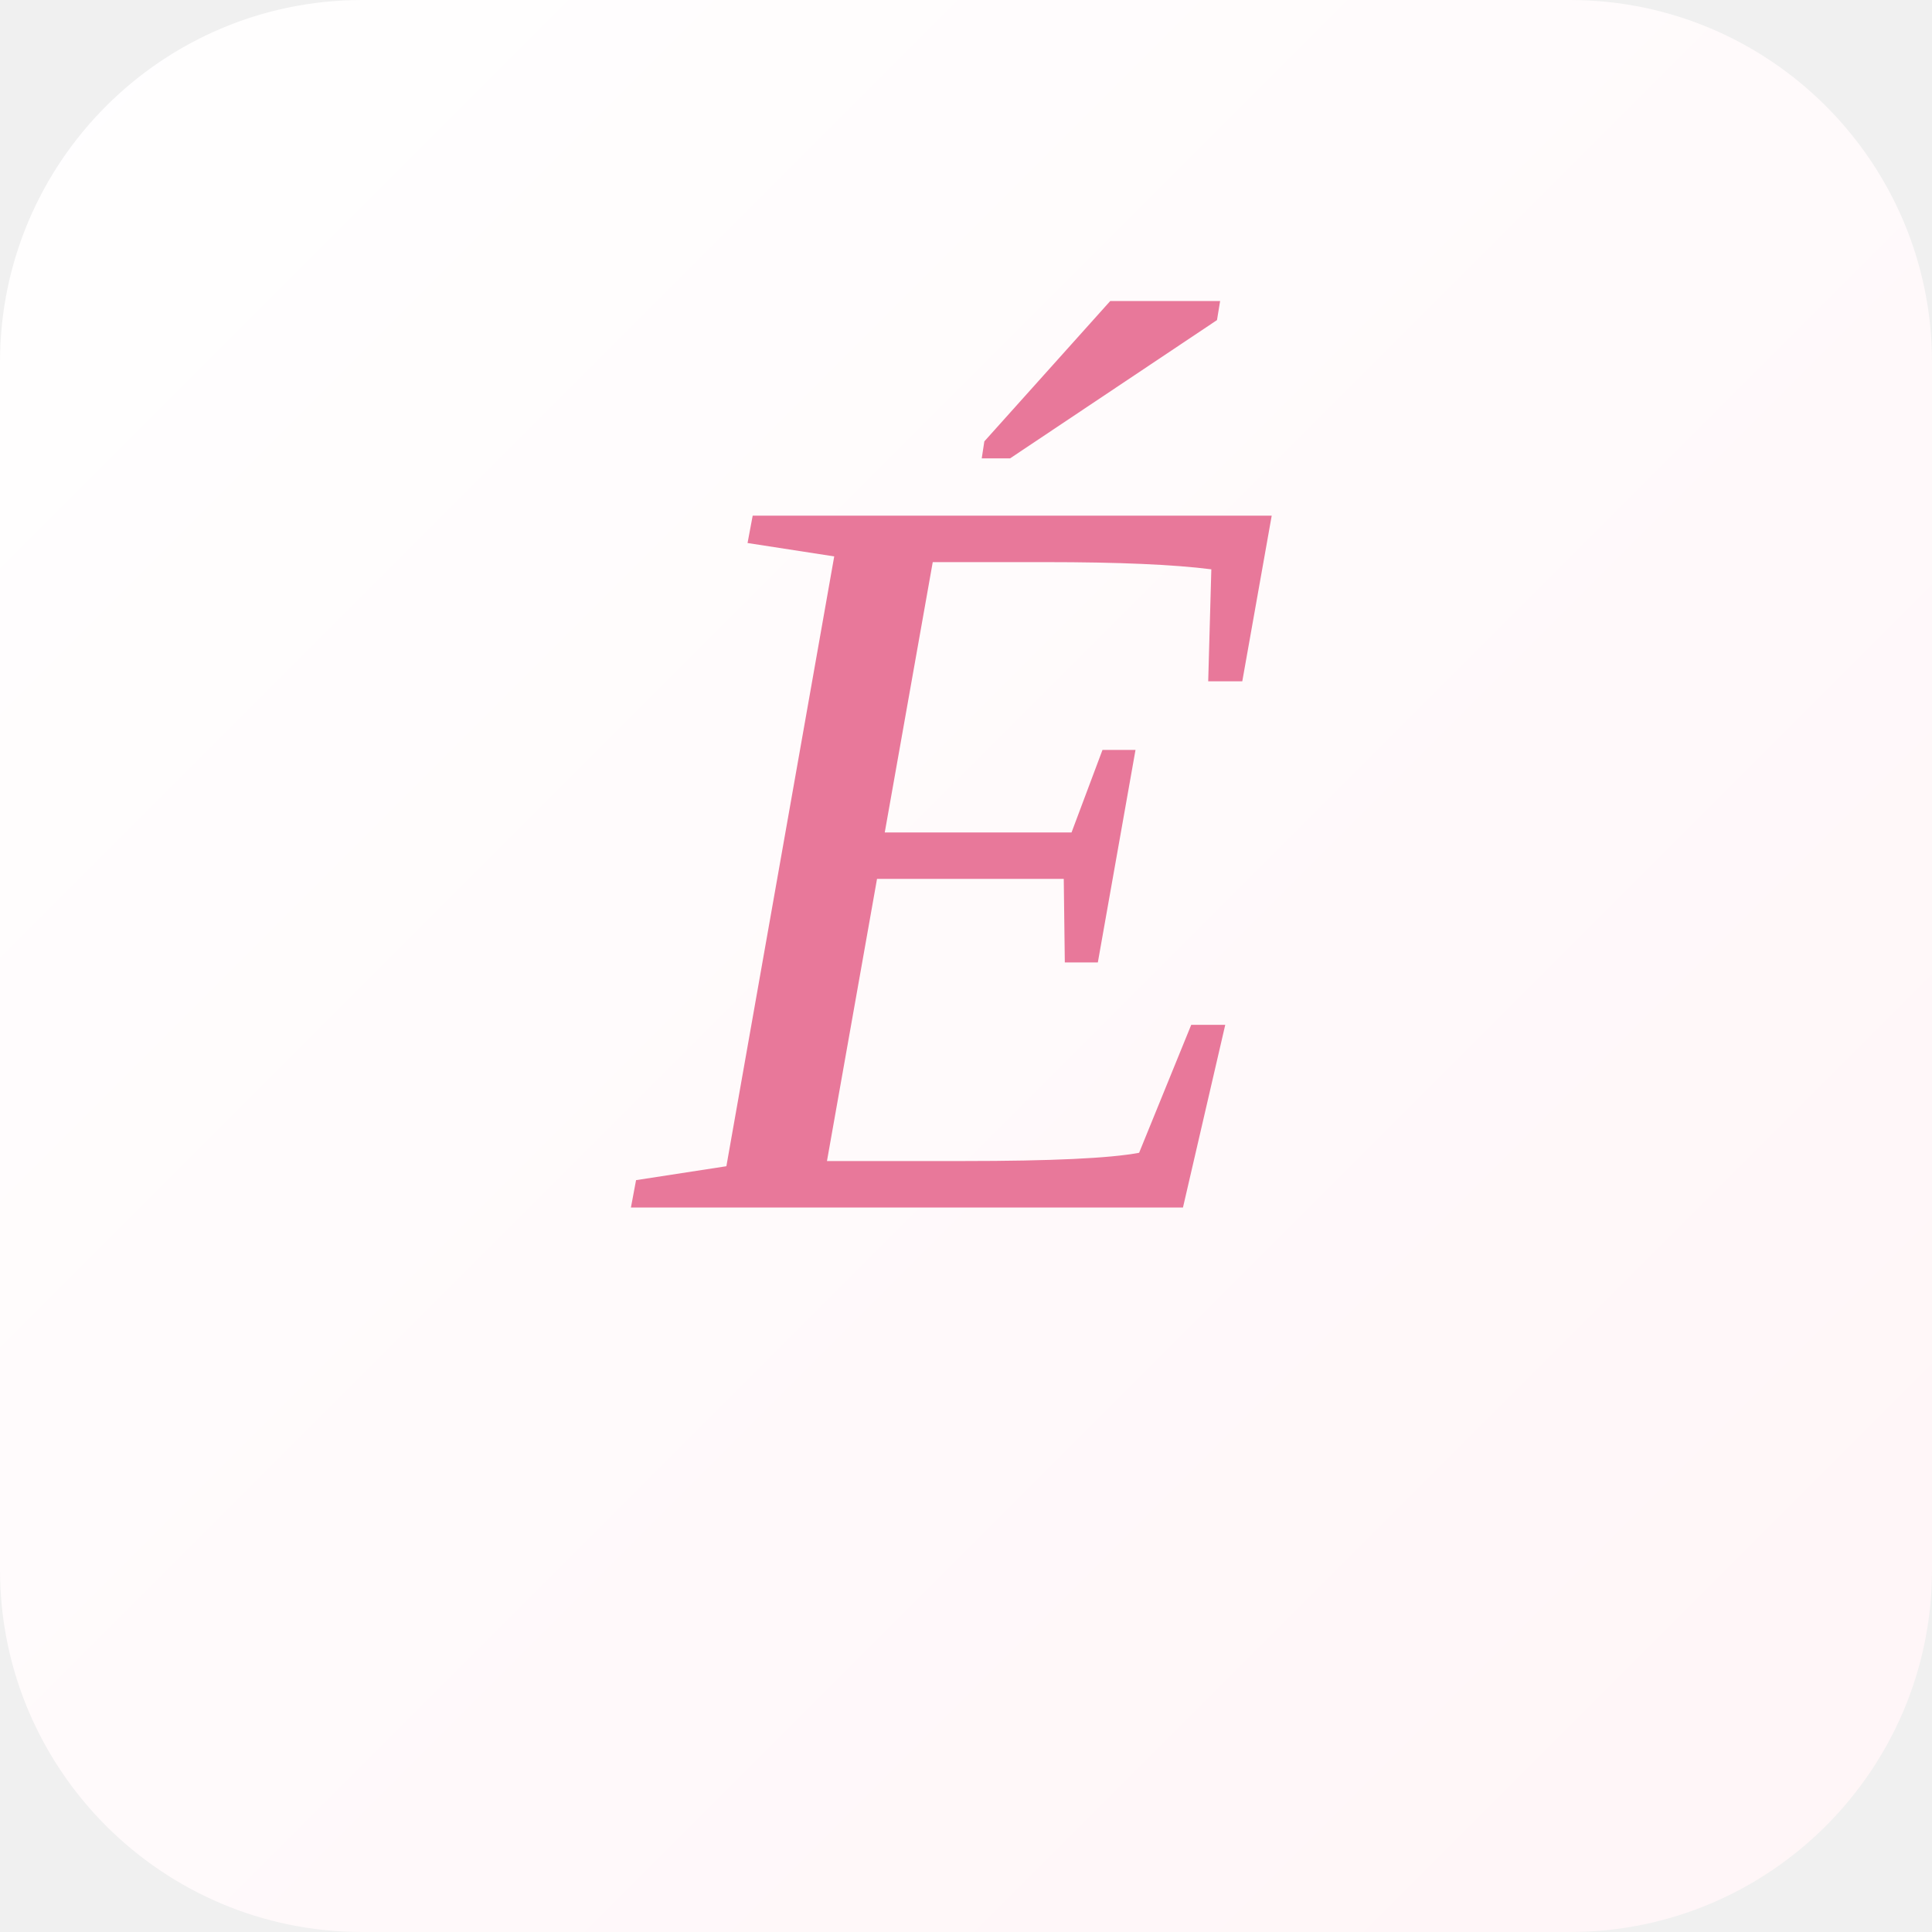
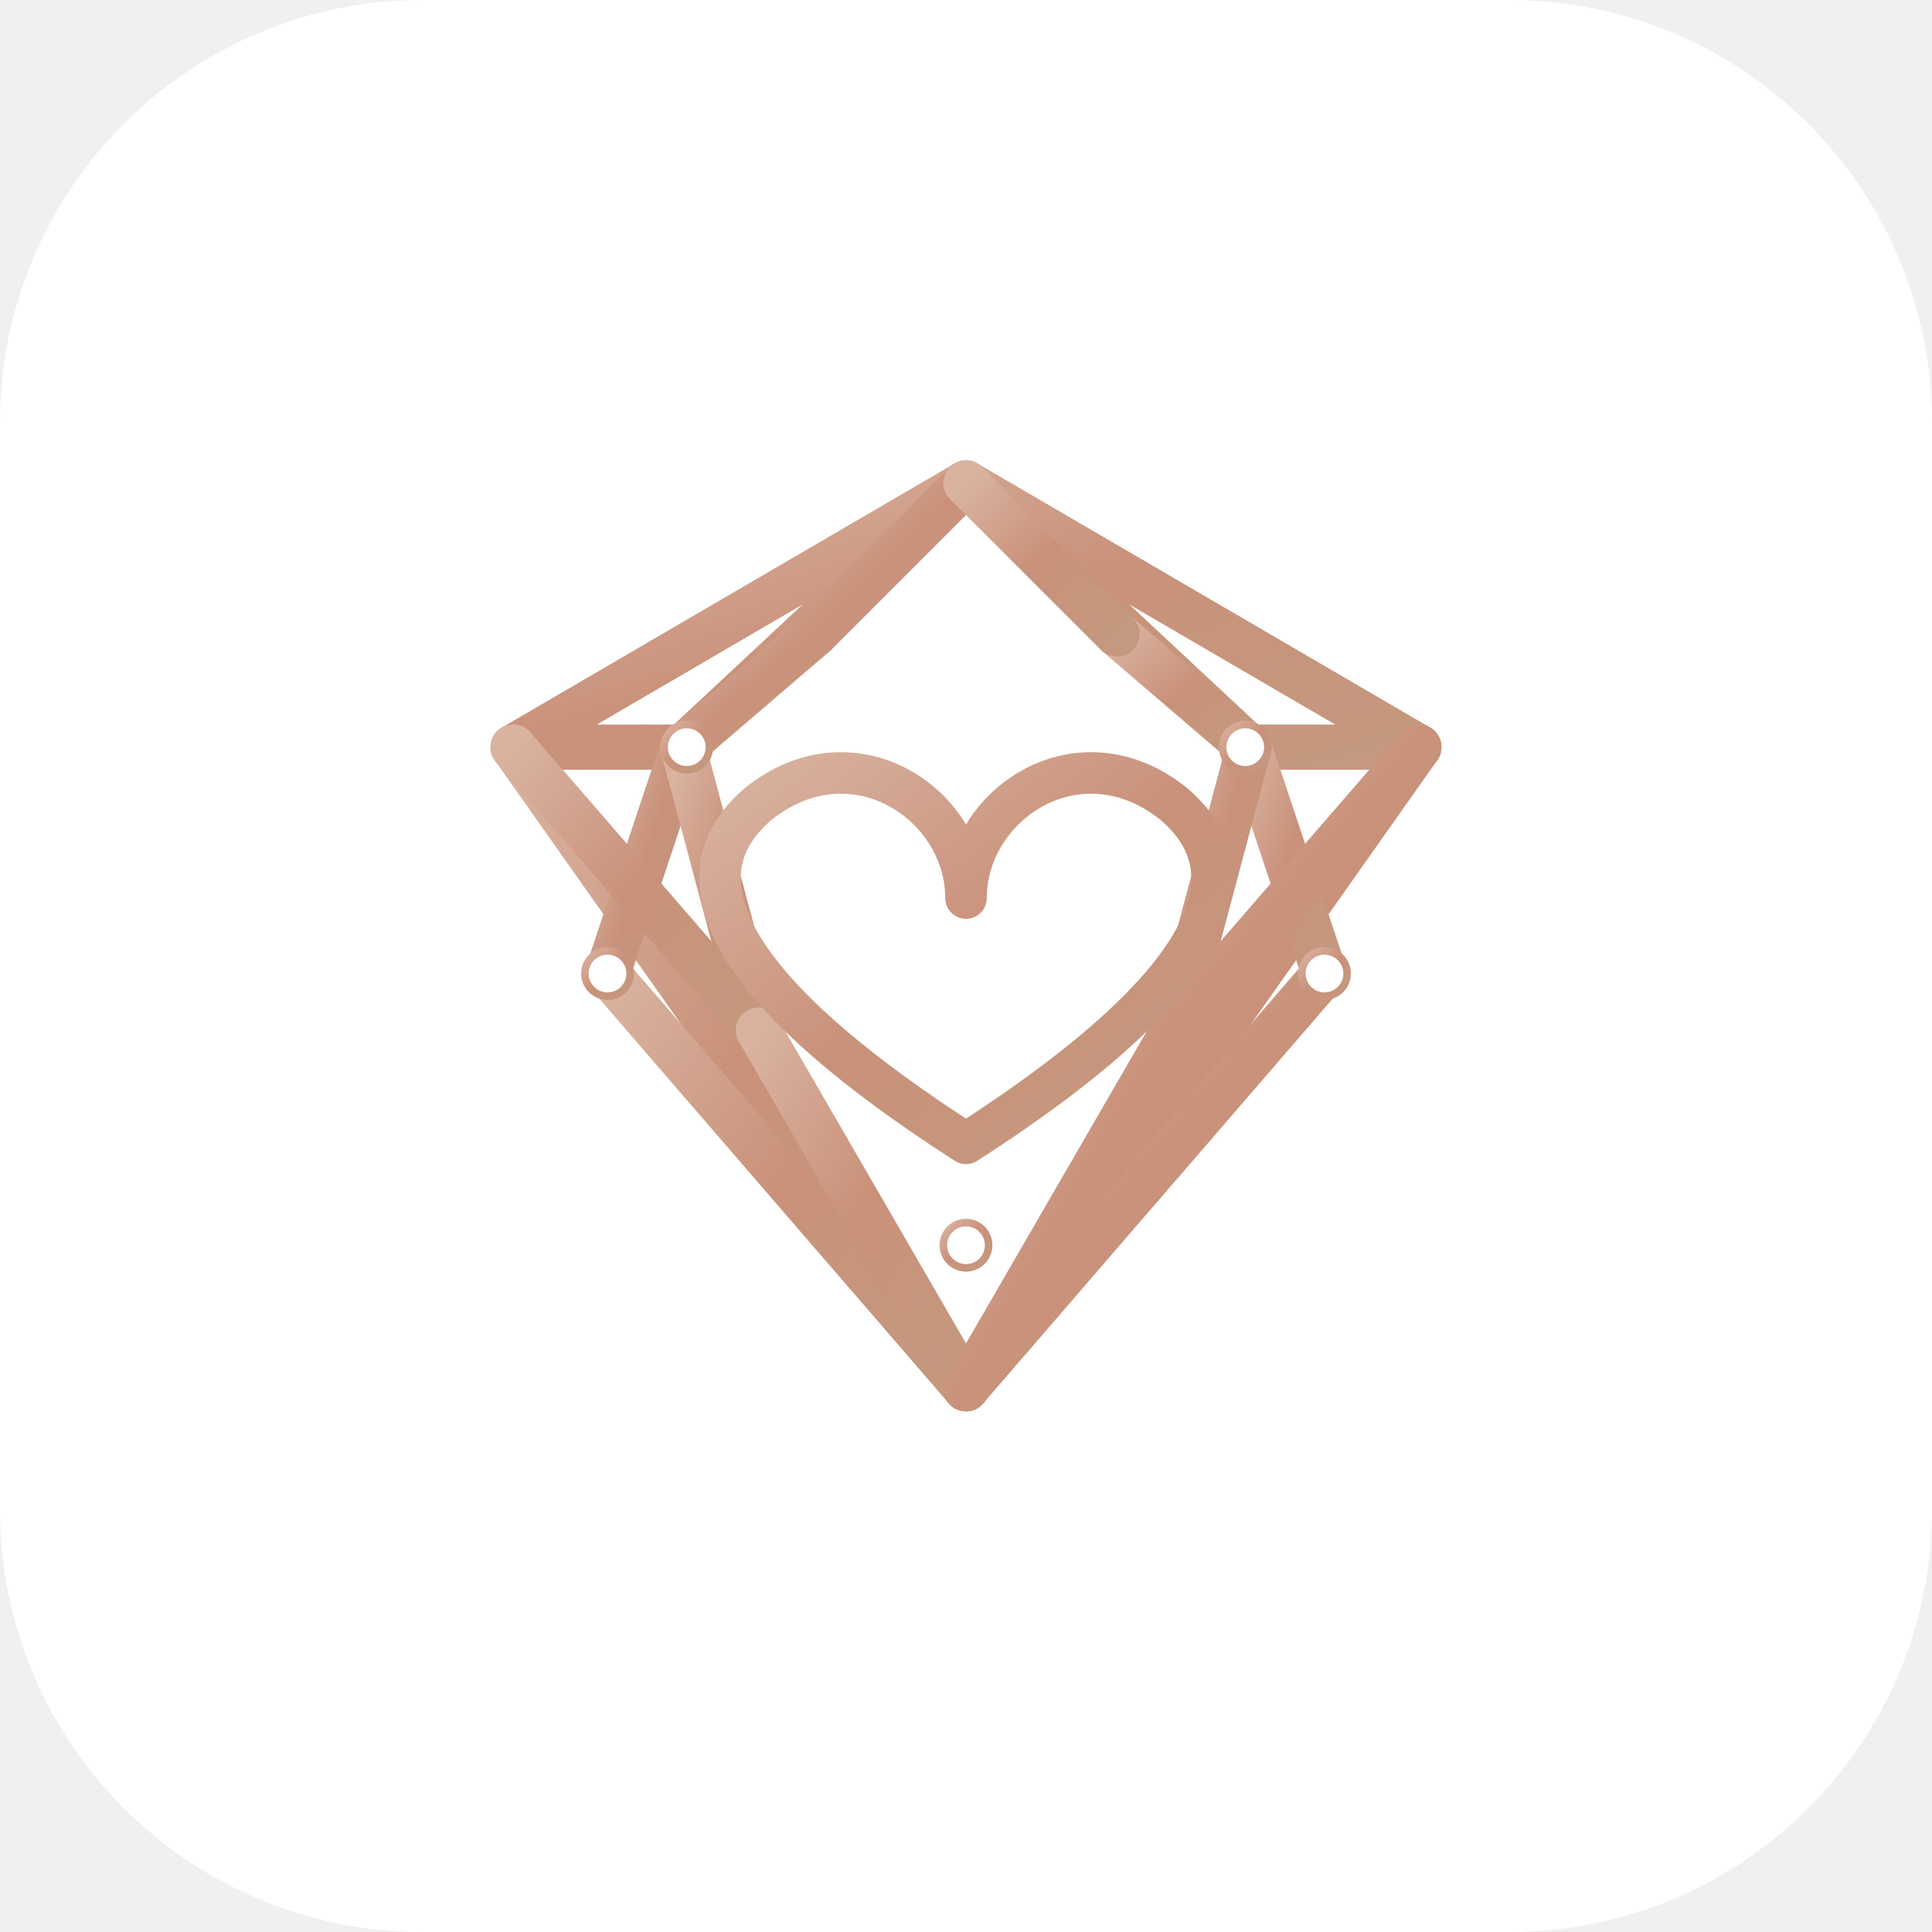
<svg xmlns="http://www.w3.org/2000/svg" viewBox="0 0 512 512">
  <defs>
-     <linearGradient id="bg" x1="0%" y1="0%" x2="100%" y2="100%">
-       <stop offset="0%" style="stop-color:#FFFFFF" />
-       <stop offset="100%" style="stop-color:#FFF5F7" />
+     <linearGradient id="rg" x1="0%" y1="0%" x2="100%" y2="100%">
+       <stop offset="0%" style="stop-color:#D9B3A0" />
+       <stop offset="50%" style="stop-color:#C9917A" />
+       <stop offset="100%" style="stop-color:#C4997F" />
    </linearGradient>
  </defs>
-   <rect width="512" height="512" rx="96" fill="url(#bg)" />
-   <text x="256" y="320" text-anchor="middle" font-family="Georgia, 'Times New Roman', serif" font-size="280" font-style="italic" font-weight="400" fill="#E8789A">É</text>
+   <rect width="512" height="512" rx="112" fill="#FFFFFF" />
+   <g transform="translate(256, 248)" fill="none" stroke="url(#rg)" stroke-width="12" stroke-linecap="round" stroke-linejoin="round">
+     <path d="M0,-120 L-120,-50 L-75,-50 L0,-120 L75,-50 L120,-50 L0,-120Z" />
+     <path d="M-120,-50 L120,-50" />
+     <path d="M-120,-50 L0,120" />
+     <path d="M120,-50 L0,120" />
+     <path d="M-75,-50 L-95,10" />
+     <path d="M-75,-50 L-55,25" />
+     <path d="M-120,-50 L-55,25" />
+     <path d="M-95,10 L0,120" />
+     <path d="M-55,25 L0,120" />
+     <path d="M75,-50 L95,10" />
+     <path d="M75,-50 L55,25" />
+     <path d="M120,-50 L55,25" />
+     <path d="M95,10 L0,120" />
+     <path d="M55,25 L0,120" />
+     <path d="M-40,-80 L-75,-50" />
+     <path d="M40,-80 L75,-50" />
+     <path d="M0,-120 L-40,-80" />
+     <path d="M0,-120 L40,-80" />
+     <path d="M0,-10 C0,-35 -30,-55 -55,-35 C-75,-18 -70,10 0,55 C70,10 75,-18 55,-35 C30,-55 0,-35 0,-10Z" stroke-width="11" />
+   </g>
+   <g fill="#FFFFFF" stroke="url(#rg)" stroke-width="2">
+     <circle cx="182" cy="198" r="6" />
+     <circle cx="330" cy="198" r="6" />
+     <circle cx="161" cy="258" r="6" />
+     <circle cx="351" cy="258" r="6" />
+     <circle cx="256" cy="330" r="6" />
+   </g>
</svg>
